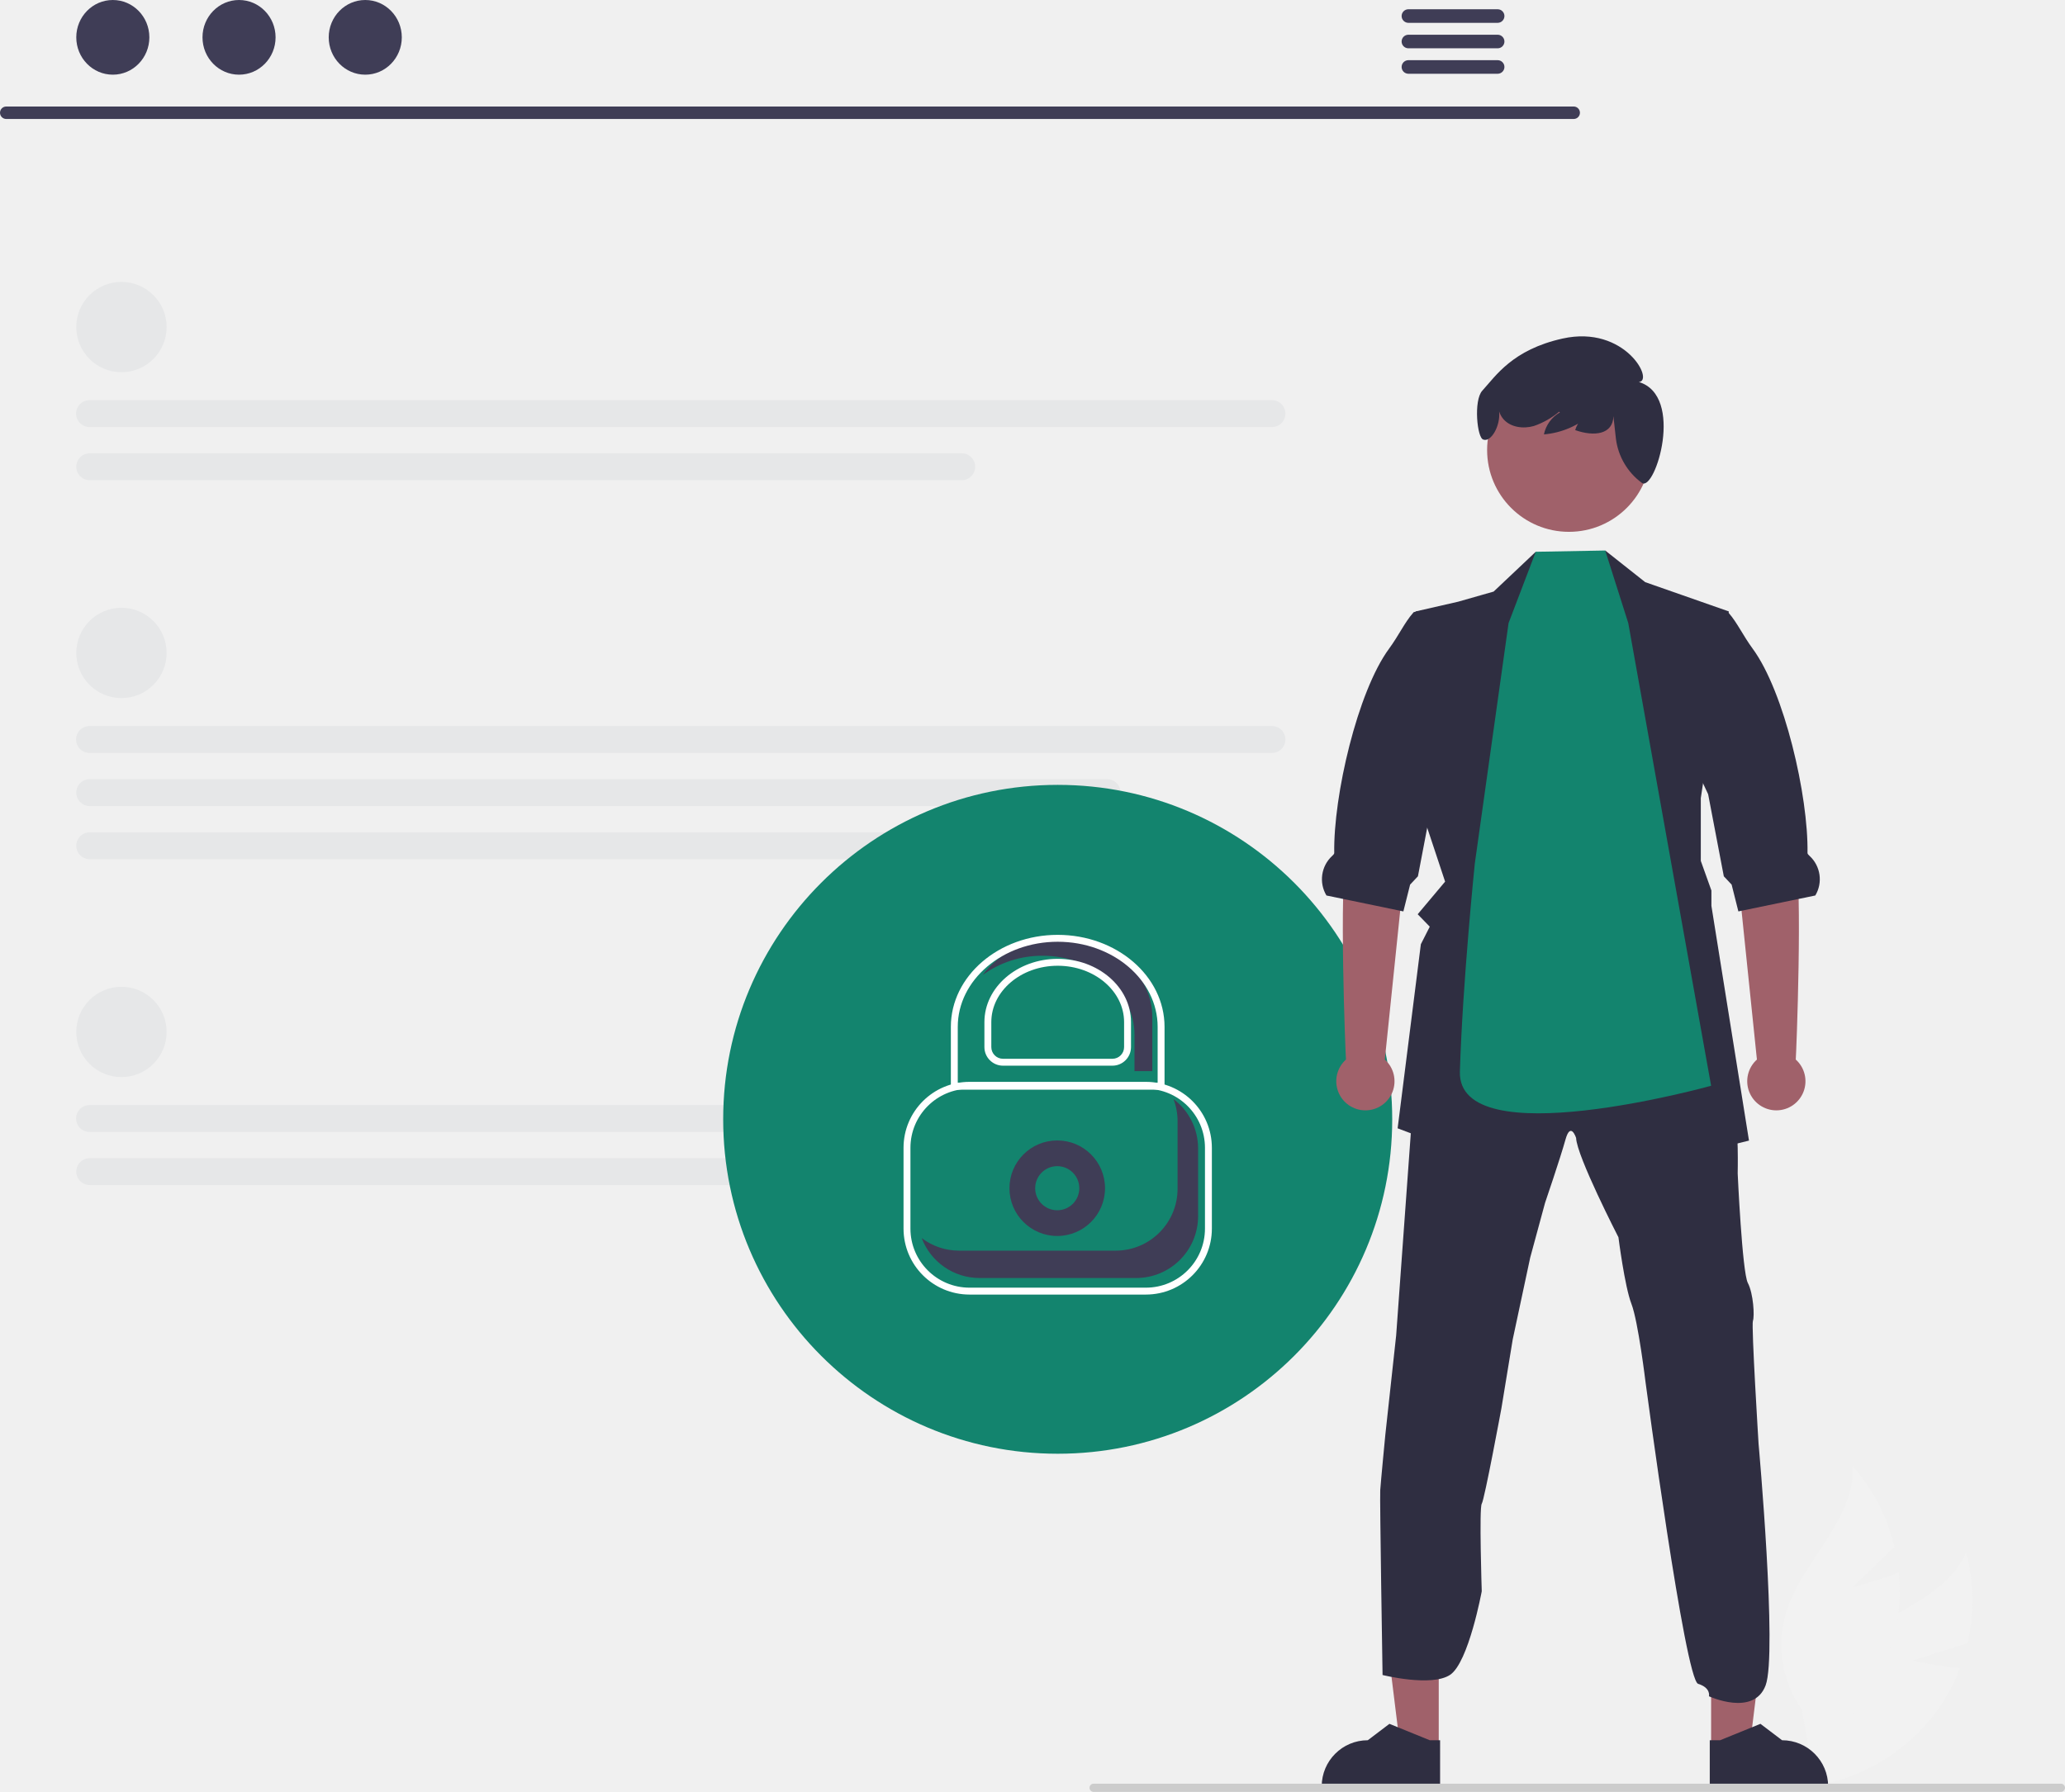
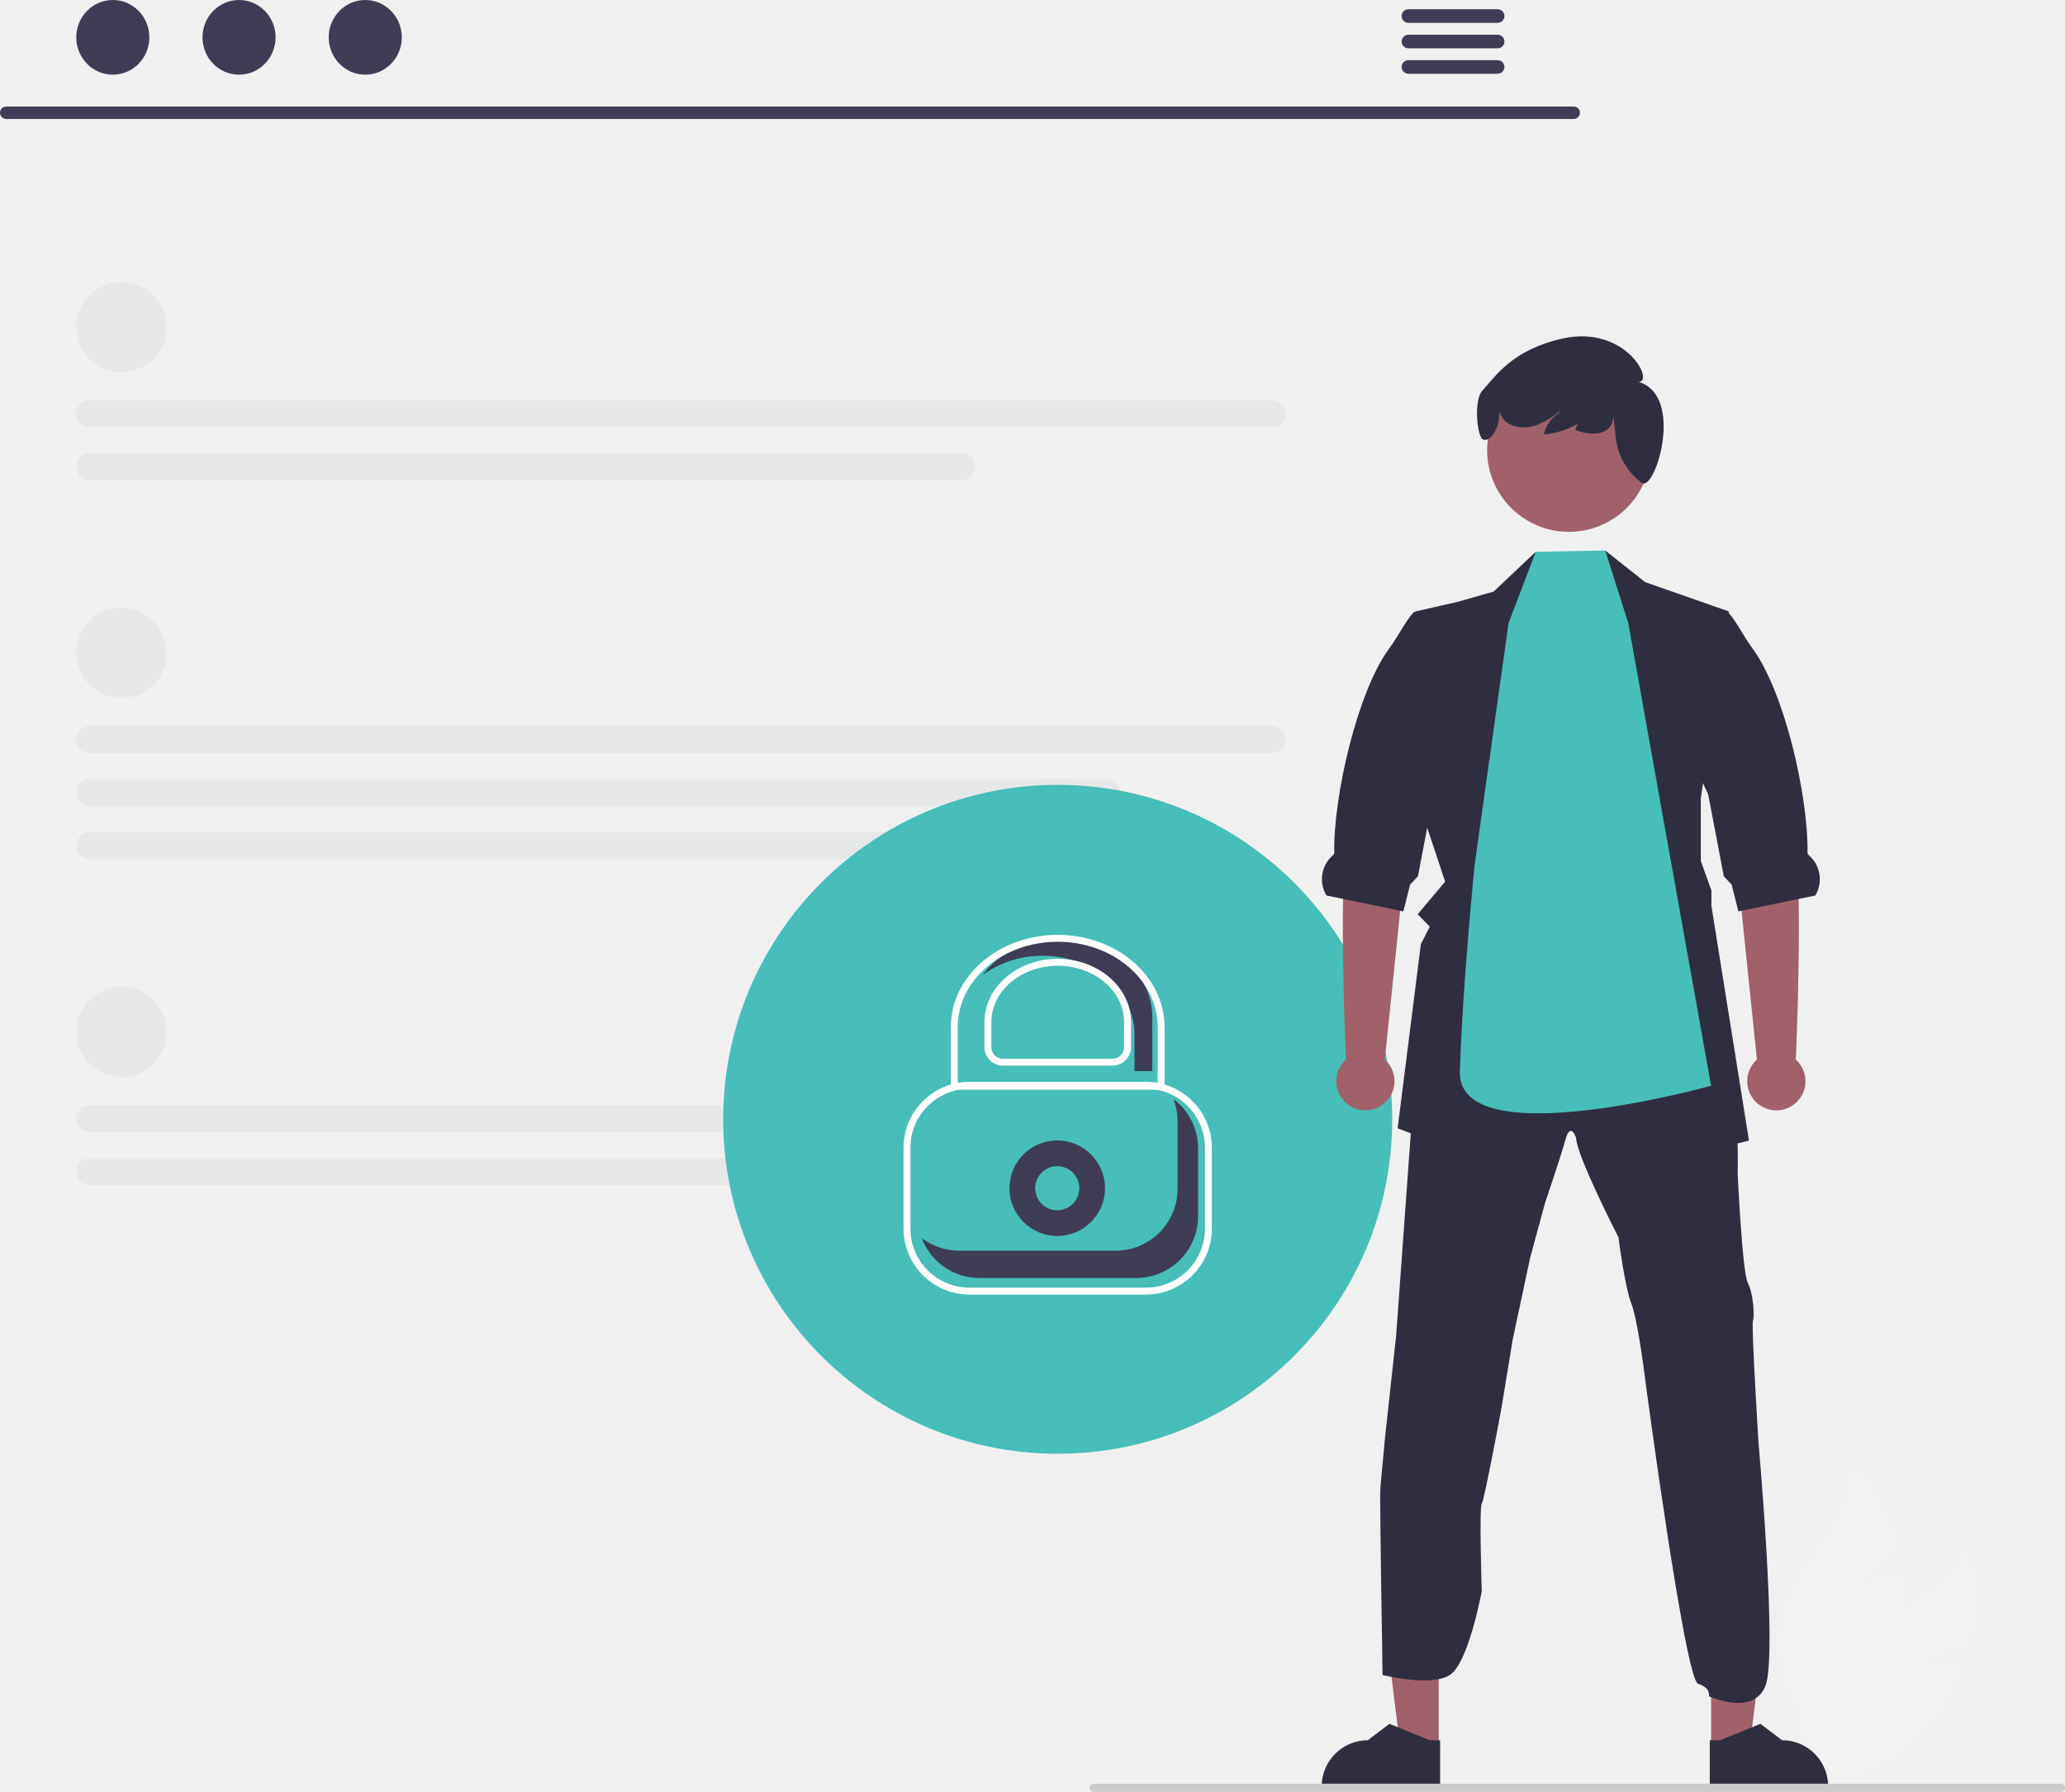
<svg xmlns="http://www.w3.org/2000/svg" data-name="Layer 1" width="598.383" height="519.366" viewBox="0 0 598.383 519.366">
  <path d="M854.374,671.404l16.119-5.113a54.561,54.561,0,0,0-.388-26.249c-6.476,14.399-25.475,17.926-36.3,29.419a32.819,32.819,0,0,0-8.395,27.179l-3.391,11.504a54.994,54.994,0,0,0,40.024-22.767,53.121,53.121,0,0,0,6.224-11.783C861.392,672.906,854.374,671.404,854.374,671.404Z" transform="translate(-300.3448 -190.0594)" fill="#f2f2f2" />
  <path d="M837.15,650.132l12.147-11.765A54.561,54.561,0,0,0,837.242,615.046c.625,15.775-14.806,27.406-19.369,42.52a32.819,32.819,0,0,0,4.607,28.071l2.095,11.809A54.994,54.994,0,0,0,850.245,659.218a53.121,53.121,0,0,0,.316-13.323C844.101,648.345,837.15,650.132,837.15,650.132Z" transform="translate(-300.3448 -190.0594)" fill="#f2f2f2" />
  <path d="M756.405,224.544H302.112a1.807,1.807,0,0,1,0-3.613H756.405a1.807,1.807,0,0,1,0,3.613Z" transform="translate(-300.3448 -190.0594)" fill="#3f3d56" />
  <ellipse cx="32.692" cy="10.823" rx="10.588" ry="10.823" fill="#3f3d56" />
  <ellipse cx="69.267" cy="10.823" rx="10.588" ry="10.823" fill="#3f3d56" />
  <ellipse cx="105.842" cy="10.823" rx="10.588" ry="10.823" fill="#3f3d56" />
  <path d="M734.384,192.742h-25.981a1.968,1.968,0,0,0,0,3.934h25.981a1.968,1.968,0,0,0,0-3.934Z" transform="translate(-300.3448 -190.0594)" fill="#3f3d56" />
  <path d="M734.384,200.126h-25.981a1.968,1.968,0,0,0,0,3.934h25.981a1.968,1.968,0,0,0,0-3.934Z" transform="translate(-300.3448 -190.0594)" fill="#3f3d56" />
  <path d="M734.384,207.501h-25.981a1.968,1.968,0,0,0,0,3.934h25.981a1.968,1.968,0,0,0,0-3.934Z" transform="translate(-300.3448 -190.0594)" fill="#3f3d56" />
  <circle cx="35.193" cy="94.795" r="13.089" fill="#e6e7e8" />
  <path d="M668.861,313.839H326.347a3.898,3.898,0,1,1,0-7.795h342.514a3.898,3.898,0,1,1,0,7.795Z" transform="translate(-300.3448 -190.0594)" fill="#e6e7e8" />
  <path d="M579.03,329.241H326.347a3.898,3.898,0,0,1,0-7.796H579.03a3.898,3.898,0,1,1,0,7.796Z" transform="translate(-300.3448 -190.0594)" fill="#e6e7e8" />
  <circle cx="35.193" cy="299.1" r="13.089" fill="#e6e7e8" />
  <path d="M668.861,518.144H326.347a3.898,3.898,0,1,1,0-7.795h342.514a4.359,4.359,0,0,1,4.114,4.198A3.849,3.849,0,0,1,668.861,518.144Z" transform="translate(-300.3448 -190.0594)" fill="#e6e7e8" />
  <path d="M579.03,533.546H326.347a3.898,3.898,0,0,1,0-7.796H579.03a3.898,3.898,0,1,1,0,7.796Z" transform="translate(-300.3448 -190.0594)" fill="#e6e7e8" />
  <circle cx="35.193" cy="189.247" r="13.089" fill="#e6e7e8" />
  <path d="M668.861,408.29H326.347a3.898,3.898,0,1,1,0-7.795h342.514a3.898,3.898,0,1,1,0,7.795Z" transform="translate(-300.3448 -190.0594)" fill="#e6e7e8" />
  <path d="M621.163,423.692H326.347a3.898,3.898,0,0,1,0-7.796H621.163a3.898,3.898,0,0,1,0,7.796Z" transform="translate(-300.3448 -190.0594)" fill="#e6e7e8" />
  <path d="M601.153,439.094H326.347a3.898,3.898,0,0,1,0-7.796H601.153a3.898,3.898,0,1,1,0,7.796Z" transform="translate(-300.3448 -190.0594)" fill="#e6e7e8" />
-   <circle cx="306.495" cy="324.421" r="96.934" fill="#13846e" />
+   <circle cx="306.495" cy="324.421" r="96.934" fill="#47beb9" />
  <circle cx="306.361" cy="344.393" r="13.848" fill="#3f3d56" />
-   <circle cx="306.361" cy="344.393" r="6.391" fill="#13846e" />
+   <circle cx="306.361" cy="344.393" r="6.391" fill="#47beb9" />
  <path d="M632.412,565.278h-51.144a19.123,19.123,0,0,1-19.102-19.101V522.728a19.123,19.123,0,0,1,19.102-19.102h51.144a19.123,19.123,0,0,1,19.101,19.102v23.449A19.122,19.122,0,0,1,632.412,565.278Zm-51.144-59.651a17.121,17.121,0,0,0-17.102,17.102v23.449A17.12,17.12,0,0,0,581.268,563.278h51.144a17.12,17.12,0,0,0,17.101-17.101V522.728a17.121,17.121,0,0,0-17.101-17.102Z" transform="translate(-300.3448 -190.0594)" fill="#fff" />
  <path d="M578.238,552.549h45.395a17.943,17.943,0,0,0,17.943-17.943V514.983a17.863,17.863,0,0,0-1.184-6.365,17.895,17.895,0,0,1,7.131,14.295v19.624a17.943,17.943,0,0,1-17.943,17.943H584.186a17.933,17.933,0,0,1-16.759-11.577A17.84,17.84,0,0,0,578.238,552.549Z" transform="translate(-300.3448 -190.0594)" fill="#3f3d56" />
  <polygon points="416.909 506.542 405.755 506.541 400.448 463.514 416.912 463.515 416.909 506.542" fill="#a0616a" />
  <path d="M717.647,708.238l-34.303-.001v-.434a13.352,13.352,0,0,1,13.352-13.351h.001l6.266-4.754,11.691,4.754,2.994 0Z" transform="translate(-300.3448 -190.0594)" fill="#2f2e41" />
  <polygon points="495.838 506.542 506.993 506.541 512.3 463.514 495.836 463.515 495.838 506.542" fill="#a0616a" />
  <path d="M795.79,708.238l34.303-.001v-.434a13.352,13.352,0,0,0-13.352-13.351h-.001l-6.266-4.754L798.784,694.452l-2.994 0Z" transform="translate(-300.3448 -190.0594)" fill="#2f2e41" />
  <path d="M700.302,621.955c.165-2.455,1.475-16.033,1.475-16.033l3.138-28.795,5.53-76.328.361-4.997,28.967-5.561,19.798-9.491,23.531,7.522,18.323,6.871s.031,2.941.173,6.495c.188,4.651.518,10.354,1.302,11.836,1.31,2.62.98,16.684.98,16.684s1.302,28.614,2.941,31.752,1.969,9.671,1.475,10.981,1.639,35.674,1.639,35.674,5.476,60.811,2.04,69.98-16.418,3.163-16.418,3.163.627-2.447-3.138-3.6-15.233-87.38-15.233-87.38-2.133-17.68-4.094-22.747-3.765-19.304-3.765-19.304-12.111-23.563-12.268-28.802c0,0-1.584-4.902-3.083.494s-5.914,18.323-5.914,18.323l-4.306,15.876L738.69,578.289l-3.279,19.97s-4.91,26.504-5.695,27.649,0,25.359,0,25.359-3.796,20.621-9.162,24.222-19.58.057-19.58.057S700.137,624.411,700.302,621.955Z" transform="translate(-300.3448 -190.0594)" fill="#2f2e41" />
  <polygon points="412.315 236.13 418.755 255.528 410.809 264.987 414.308 268.588 411.727 273.678 404.997 327.032 441.894 341.025 454.319 325.447 464.116 341.025 506.81 330.593 495.922 262.556 495.922 258.108 492.848 249.519 492.848 231.337 500.966 177.215 476.736 168.728 465.151 159.559 461.402 172.454 445.44 169.615 445.024 159.927 432.811 171.466 422.527 174.399 410.213 177.215 408.644 181.137 411.781 180.353 411.272 231.377 412.315 236.13" fill="#2f2e41" />
  <path d="M701.631,497.164l6.197-59.982,1.636-24.687L692.119,409.359s.687,17.652-1.585,27.611c-2.242,9.828-.297,58.877-.159,60.188a8.439,8.439,0,1,0,11.256.005Z" transform="translate(-300.3448 -190.0594)" fill="#a0616a" />
  <path d="M684.713,449.611l4.824.996,16.55,3.428.918.188,1.953-7.765,2.267-2.416,4.314-22.606.227-1.177,6.518-13.931,4.51-41.87-16.77,3.012c-.086.086-.165.18-.243.275-2.408,2.73-4.126,6.526-6.934,10.346-9.138,12.432-16.15,42.639-15.875,59.189.008.267-.267.557-.596.855A9.18,9.18,0,0,0,684.713,449.611Z" transform="translate(-300.3448 -190.0594)" fill="#2f2e41" />
  <path d="M809.453,497.164l-6.197-59.982-1.636-24.687,17.345-3.136s-.687,17.652,1.585,27.611c2.242,9.828.297,58.877.159,60.188a8.439,8.439,0,1,1-11.256.005Z" transform="translate(-300.3448 -190.0594)" fill="#a0616a" />
  <path d="M826.372,449.611l-4.824.996-16.55,3.428-.918.188-1.953-7.765-2.267-2.416L795.545,421.436l-.227-1.177-6.518-13.931,1.49-41.87,10.77,3.012c.086.086.165.18.243.275,2.408,2.73,4.126,6.526,6.934,10.346,9.138,12.432,16.15,42.639,15.875,59.189-.008.267.267.557.596.855A9.18,9.18,0,0,1,826.372,449.611Z" transform="translate(-300.3448 -190.0594)" fill="#2f2e41" />
-   <path d="M737.489,370.654l7.88-20.667,20.127-.369,6.679,21.036,24.006,134.104s-73.544,20.481-72.798-4.138c.784-25.885,4.323-60.268,4.323-60.268Z" transform="translate(-300.3448 -190.0594)" fill="#13846e" />
+   <path d="M737.489,370.654l7.88-20.667,20.127-.369,6.679,21.036,24.006,134.104s-73.544,20.481-72.798-4.138c.784-25.885,4.323-60.268,4.323-60.268Z" transform="translate(-300.3448 -190.0594)" fill="#47beb9" />
  <circle cx="454.637" cy="130.437" r="23.71" fill="#a0616a" />
  <path d="M729.874,303.296c3.86-4.201,8.688-11.892,23.312-15.121,18.07-3.991,26.609,12.334,22.052,12.601,13.325,4.035,4.765,31.611.945,29.298A1.125,1.125,0,0,1,776.089,330,18.77,18.77,0,0,1,768.592,317.193l-.725-6.525c-.104,5.309-5.53,6.012-11.074,4.056a6.955,6.955,0,0,1,4.914-4.838,23.786,23.786,0,0,1-13.971,6.079,9.511,9.511,0,0,1,4.625-6.364l-.219-.215a22.85,22.85,0,0,1-7.33,4.15c-3.056.876-6.718.402-8.812-1.99a6.5,6.5,0,0,1-1.252-2.254c.453,4.205-2.368,9.004-4.558,8.18C728.367,317.118,727.304,306.093,729.874,303.296Z" transform="translate(-300.3448 -190.0594)" fill="#2f2e41" />
  <path d="M898.727,708.235a1.186,1.186,0,0,1-1.19,1.19h-280.29a1.19,1.19,0,0,1,0-2.38h280.29A1.187,1.187,0,0,1,898.727,708.235Z" transform="translate(-300.3448 -190.0594)" fill="#ccc" />
  <path d="M607.627,461.922c-9.481,0-17.815,4.292-22.533,10.735a29.121,29.121,0,0,1,17.373-5.574c14.682,0,26.626,10.284,26.626,22.925v10.508h5.16v-15.668C634.253,472.206,622.308,461.922,607.627,461.922Z" transform="translate(-300.3448 -190.0594)" fill="#3f3d56" />
  <path d="M637.798,505.893h-61.918V487.675c0-14.698,13.888-26.656,30.959-26.656s30.959,11.958,30.959,26.656Zm-59.918-2h57.918V487.675c0-13.596-12.991-24.656-28.959-24.656s-28.959,11.061-28.959,24.656Z" transform="translate(-300.3448 -190.0594)" fill="#fff" />
  <path d="M622.697,498.938H590.982a5.388,5.388,0,0,1-5.381-5.382v-7.25c0-10.108,9.528-18.332,21.239-18.332s21.239,8.224,21.239,18.332v7.25A5.388,5.388,0,0,1,622.697,498.938Zm-15.857-28.964c-10.608,0-19.239,7.326-19.239,16.332v7.25a3.385,3.385,0,0,0,3.381,3.382h31.715a3.385,3.385,0,0,0,3.381-3.382v-7.25C626.078,477.3,617.448,469.974,606.839,469.974Z" transform="translate(-300.3448 -190.0594)" fill="#fff" />
</svg>
